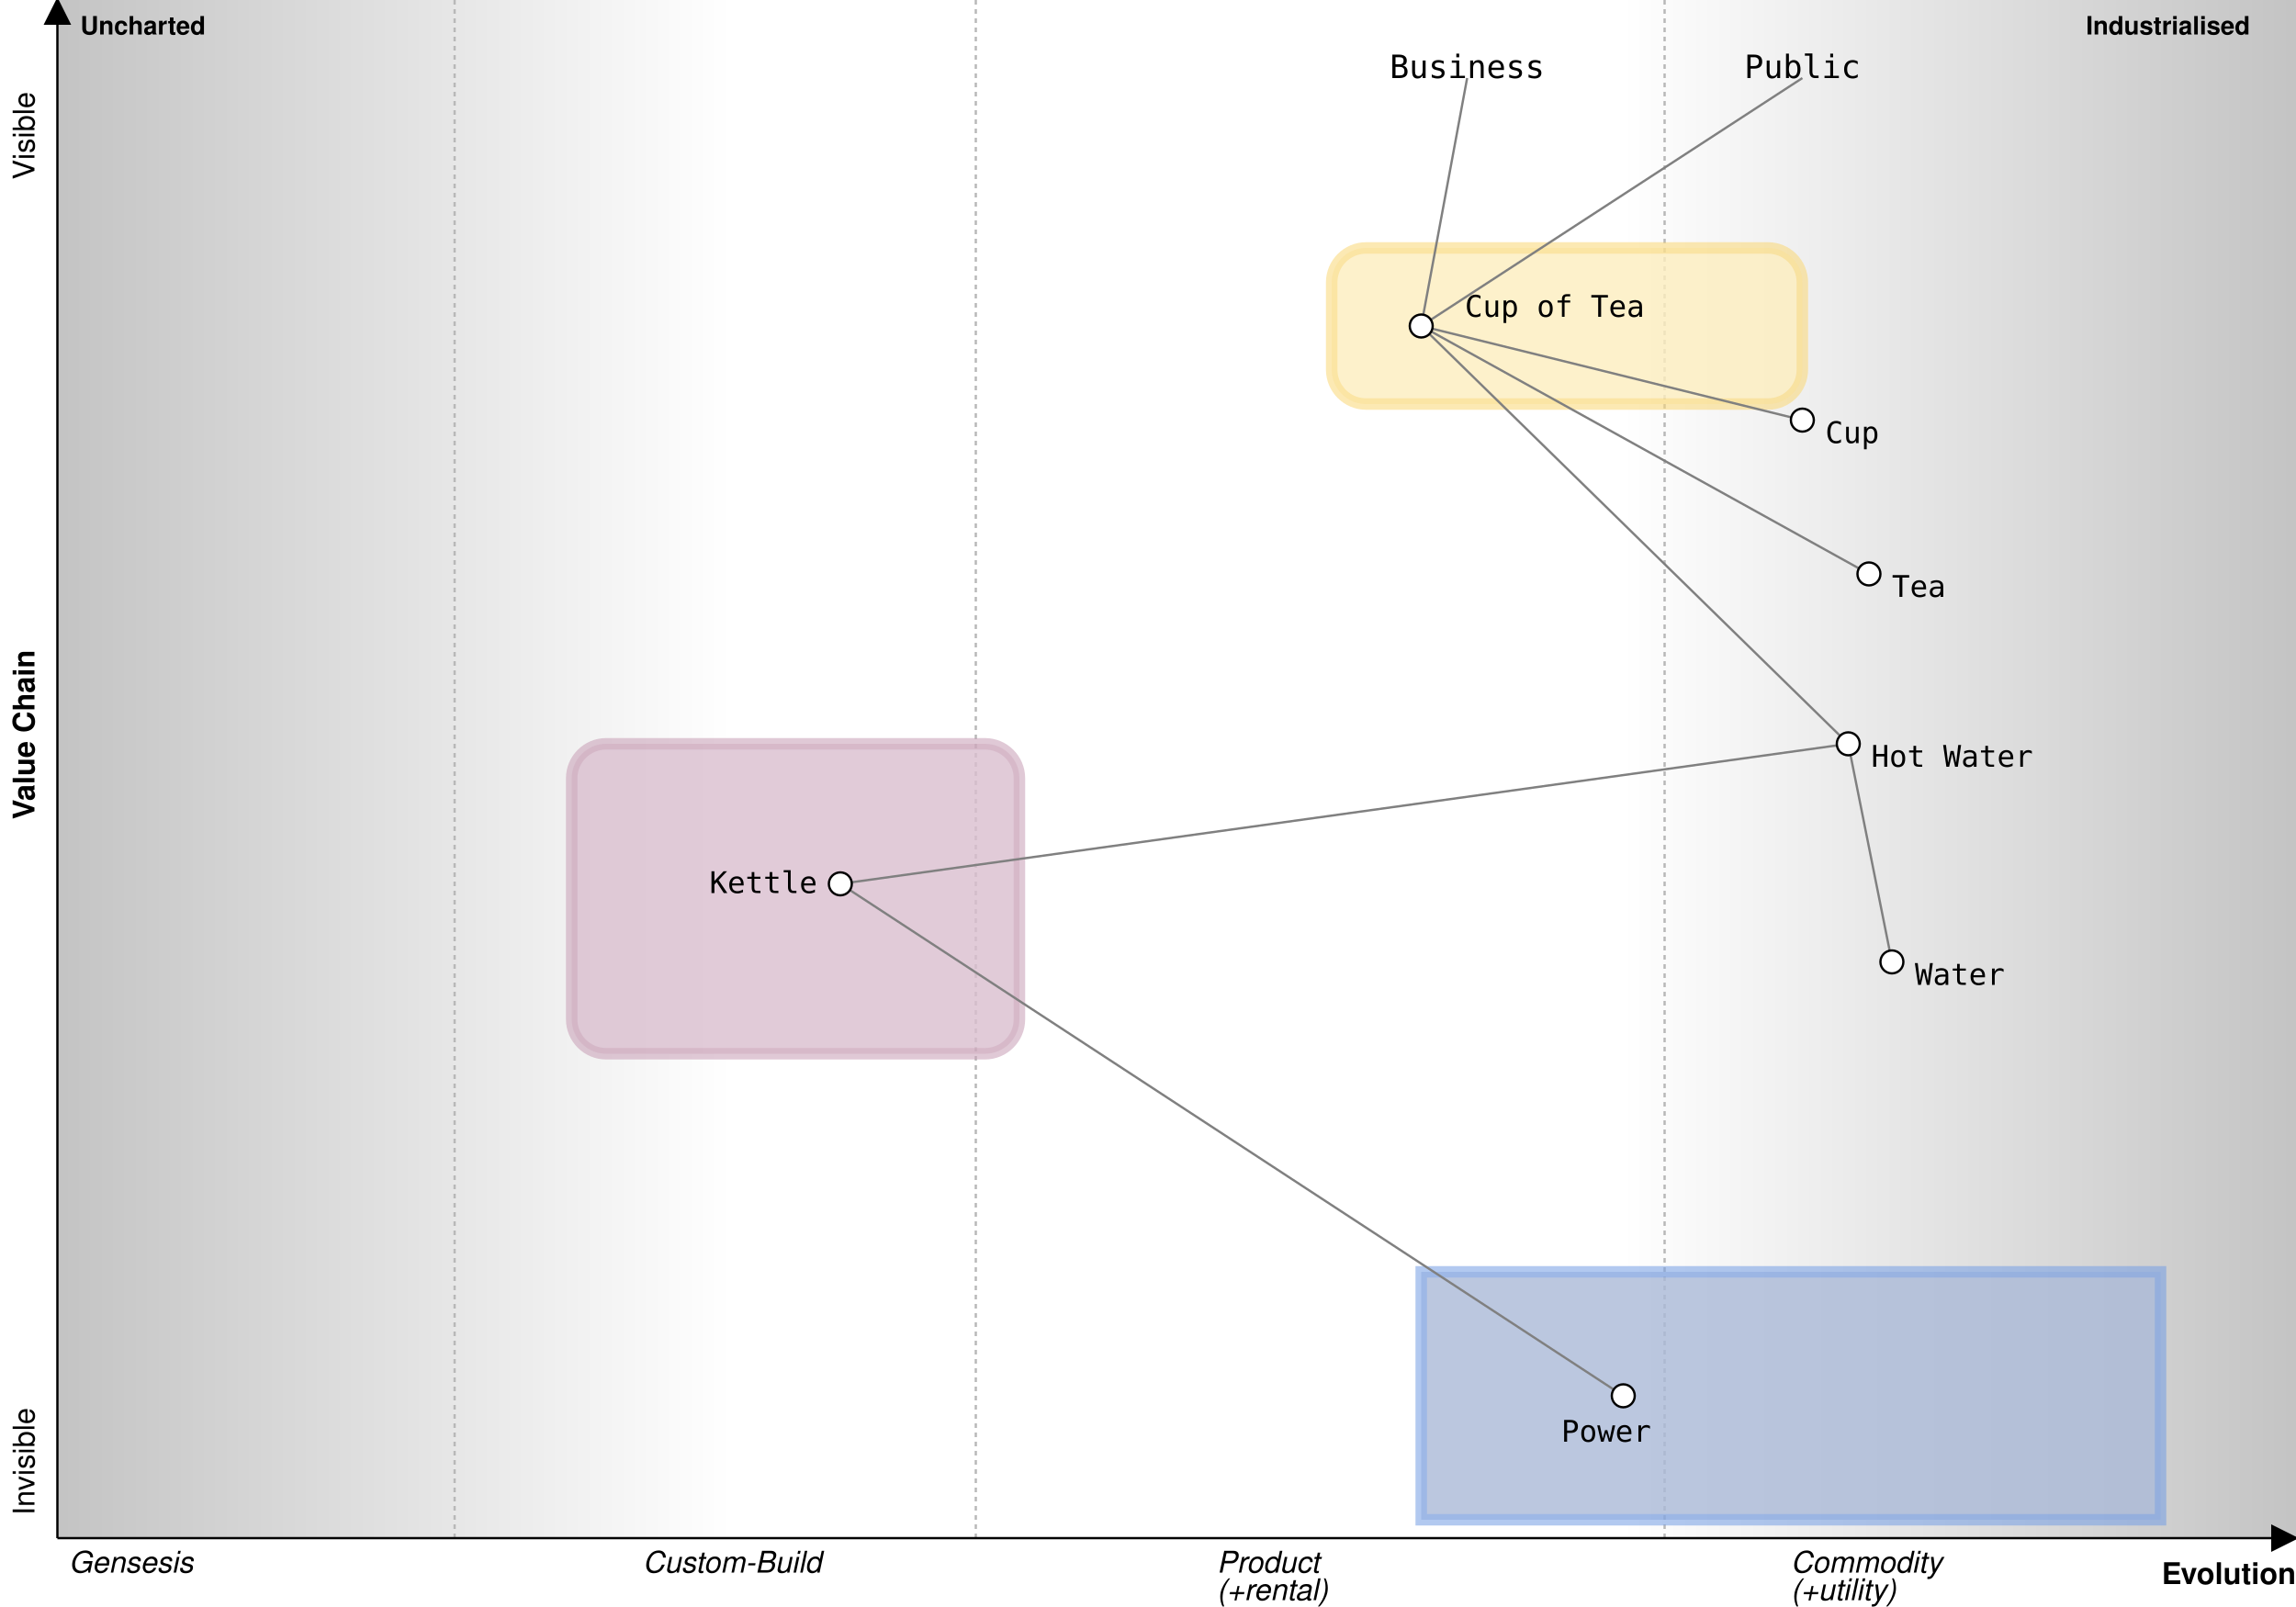
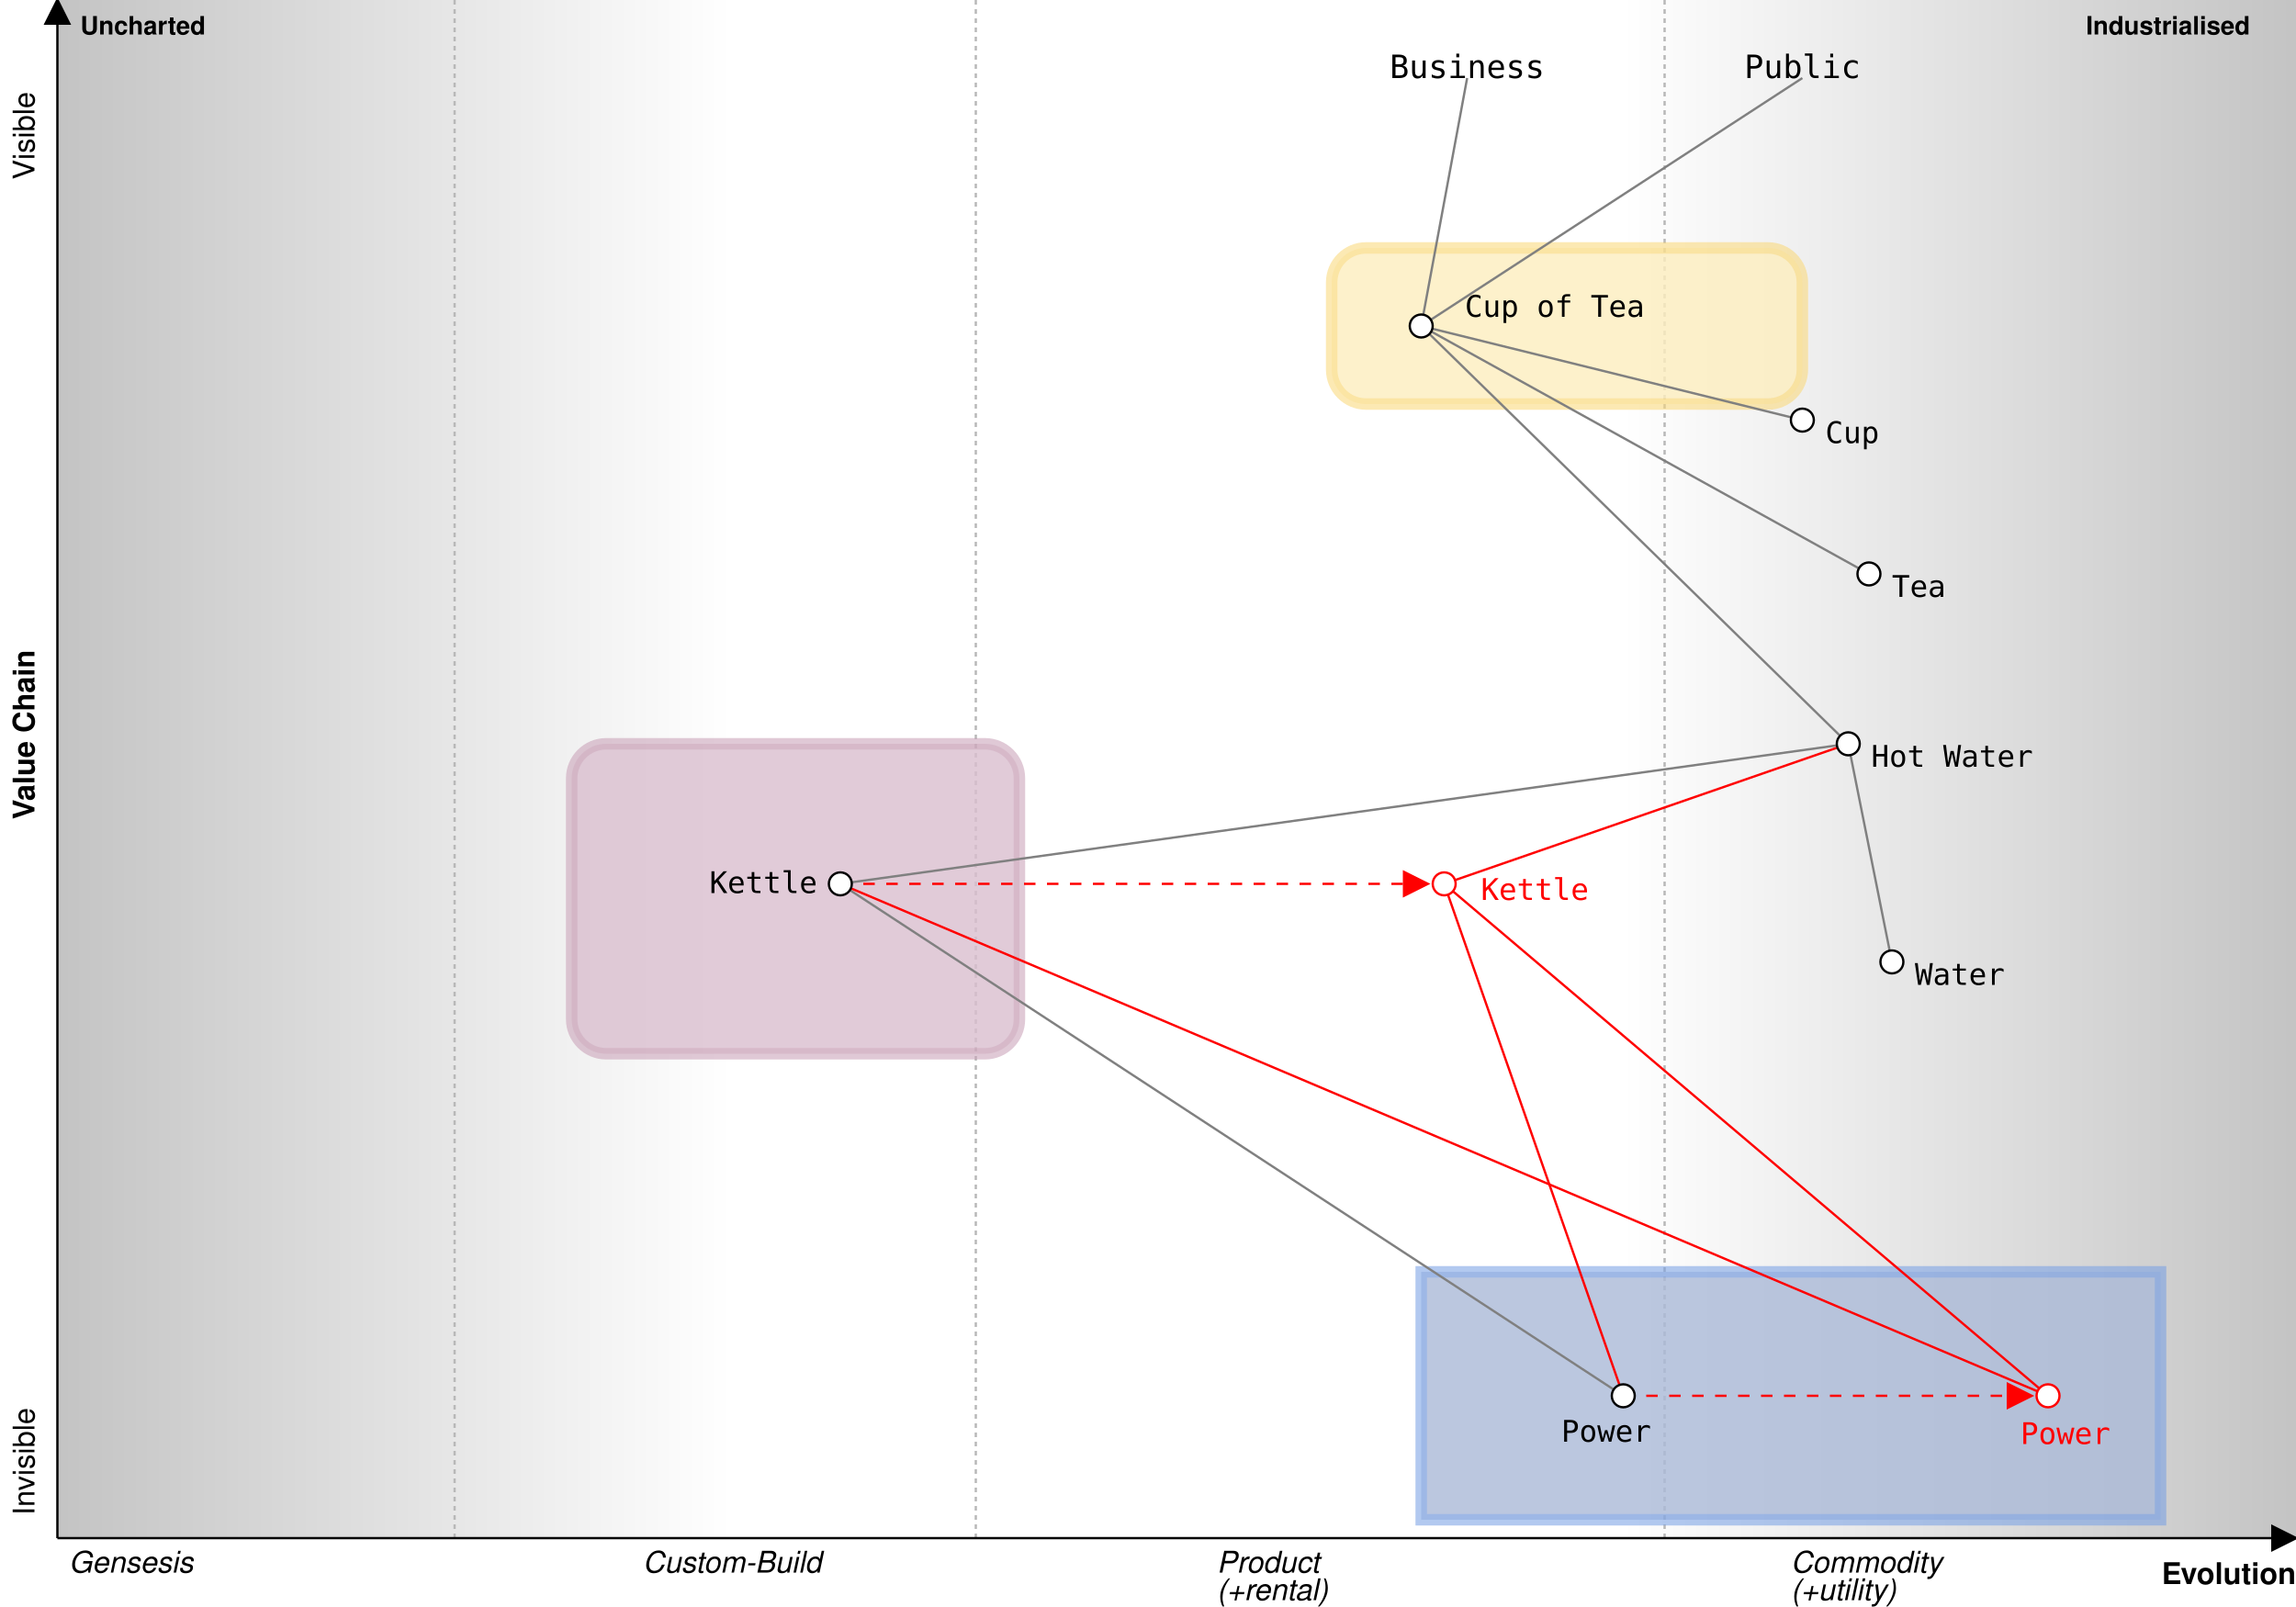
<svg xmlns="http://www.w3.org/2000/svg" width="1000" height="700">
  <rect x="0" y="0" width="1000" height="700" style="fill:white" />
  <defs>
    <linearGradient id="wardleyGradient" x1="0%" y1="0%" x2="100%" y2="0%">
      <stop offset="0%" stop-color="rgb(196,196,196)" stop-opacity="1.00" />
      <stop offset="30%" stop-color="rgb(255,255,255)" stop-opacity="1.00" />
      <stop offset="70%" stop-color="rgb(255,255,255)" stop-opacity="1.00" />
      <stop offset="100%" stop-color="rgb(196,196,196)" stop-opacity="1.00" />
    </linearGradient>
    <marker id="arrow" refX="15" refY="0" markerWidth="12" markerHeight="12" viewBox="0 -5 10 10">
      <path d="M0,-5L10,0L0,5" style="fill:red" />
    </marker>
    <marker id="graphArrow" refX="9" refY="0" markerWidth="12" markerHeight="12" viewBox="0 -5 10 10">
      <path d="M0,-5L10,0L0,5" style="fill:black" />
    </marker>
  </defs>
  <rect x="25" y="0" width="975" height="670" style="fill:url(#wardleyGradient)" />
  <g transform="translate(0,700) rotate(270)">
    <g font-family="&quot;Helvetica Neue&quot;,Helvetica,Arial,sans-serif" font-size="13px"> &gt;
<line x1="30" y1="25" x2="700" y2="25" stroke="black" stroke-width="1" marker-end="url(#graphArrow)" />
      <line x1="700" y1="198" x2="30" y2="198" stroke="#b8b8b8" stroke-dasharray="2,2" />
      <line x1="700" y1="425" x2="30" y2="425" stroke="#b8b8b8" stroke-dasharray="2,2" />
      <line x1="700" y1="725" x2="30" y2="725" stroke="#b8b8b8" stroke-dasharray="2,2" />
      <text x="40" y="15" text-anchor="start">Invisible</text>
      <text x="660" y="15" text-anchor="end">Visible</text>
      <text x="380" y="15" text-anchor="middle" font-weight="bold">Value Chain</text>
    </g>
  </g>
  <line x1="25" y1="670" x2="1000" y2="670" stroke="black" stroke-width="1" marker-end="url(#graphArrow)" />
  <g font-family="&quot;Helvetica Neue&quot;,Helvetica,Arial,sans-serif" font-size="13px" font-style="italic">
    <text x="35" y="15" font-style="normal" font-size="11px" font-weight="bold">Uncharted</text>
    <text x="980" y="15" font-style="normal" font-size="11px" font-weight="bold" text-anchor="end">Industrialised</text>
    <text x="30" y="685">Gensesis</text>
    <text x="280" y="685">Custom-Build</text>
    <text x="530" y="685">Product</text>
    <text x="530" y="697">(+rental)</text>
    <text x="780" y="685">Commodity</text>
    <text x="780" y="697">(+utility)</text>
    <text x="1000" y="690" text-anchor="end" font-weight="bold" font-style="normal">Evolution</text>
  </g>
  <g font-family="Consolas, Lucida Console, monospace" font-weight="14px" font-size="13px">
    <g id="components">
      <g transform="translate(249,324)">
        <rect x="0" y="0" width="195" height="135" rx="15" ry="15" fill="rgb(217, 190, 206)" opacity="0.8" stroke="rgb(200,159,182)" stroke-opacity="0.7" stroke-width="5px" />
      </g>
      <g transform="translate(619,554)">
        <rect x="0" y="0" width="322" height="108" fill="rgb(170, 185, 215)" opacity="0.8" stroke="rgb(119,159,229)" stroke-opacity="0.7" stroke-width="5px" />
      </g>
      <g transform="translate(580,108)">
        <rect x="0" y="0" width="205" height="68" rx="15" ry="15" fill="rgb(252, 237, 190)" opacity="0.8" stroke="rgb(250,216,120)" stroke-opacity="0.7" stroke-width="5px" />
      </g>
    </g>
    <g id="links">
-       <line x1="639" y1="34" x2="619" y2="142" stroke="grey" stroke-width="1" />
-       <line x1="785" y1="34" x2="619" y2="142" stroke="grey" stroke-width="1" />
      <line x1="619" y1="142" x2="785" y2="183" stroke="grey" stroke-width="1" />
      <line x1="619" y1="142" x2="814" y2="250" stroke="grey" stroke-width="1" />
      <line x1="619" y1="142" x2="805" y2="324" stroke="grey" stroke-width="1" />
+       <line x1="629" y1="385" x2="707" y2="608" stroke="red" stroke-width="1" />
+       <line x1="629" y1="385" x2="892" y2="608" stroke="red" stroke-width="1" />
+       <line x1="639" y1="34" x2="619" y2="142" stroke="grey" stroke-width="1" />
      <line x1="805" y1="324" x2="824" y2="419" stroke="grey" stroke-width="1" />
      <line x1="805" y1="324" x2="366" y2="385" stroke="grey" stroke-width="1" />
+       <line x1="805" y1="324" x2="629" y2="385" stroke="red" stroke-width="1" />
      <line x1="366" y1="385" x2="707" y2="608" stroke="grey" stroke-width="1" />
+       <line x1="366" y1="385" x2="892" y2="608" stroke="red" stroke-width="1" />
+       <line x1="366" y1="385" x2="629" y2="385" stroke-dasharray="5 5" stroke="red" stroke-width="1" marker-end="url(#arrow)" />
+       <line x1="785" y1="34" x2="619" y2="142" stroke="grey" stroke-width="1" />
+       <line x1="707" y1="608" x2="892" y2="608" stroke-dasharray="5 5" stroke="red" stroke-width="1" marker-end="url(#arrow)" />
    </g>
    <g id="annotations">
+       <g transform="translate(619,142)">
+         <text x="19" y="-4">Cup of Tea</text>
+         <circle cx="0" cy="0" r="5" stroke-width="1" stroke="black" fill="white" />
+       </g>
+       <g transform="translate(629,385)">
+         <text x="16" y="7" fill="red">Kettle</text>
+         <circle cx="0" cy="0" r="5" stroke-width="1" stroke="red" fill="white" />
+       </g>
+       <g transform="translate(639,34)">
+         <text x="0" y="0" font-weight="14px" font-size="14px" text-anchor="middle">Business</text>
+       </g>
+       <g transform="translate(805,324)">
+         <text x="10" y="10">Hot Water</text>
+         <circle cx="0" cy="0" r="5" stroke-width="1" stroke="black" fill="white" />
+       </g>
+       <g transform="translate(366,385)">
+         <text x="-57" y="4">Kettle</text>
+         <circle cx="0" cy="0" r="5" stroke-width="1" stroke="black" fill="white" />
+       </g>
      <g transform="translate(785,34)">
        <text x="0" y="0" font-weight="14px" font-size="14px" text-anchor="middle">Public</text>
      </g>
-       <g transform="translate(619,142)">
-         <text x="19" y="-4">Cup of Tea</text>
+       <g transform="translate(824,419)">
+         <text x="10" y="10">Water</text>
+         <circle cx="0" cy="0" r="5" stroke-width="1" stroke="black" fill="white" />
+       </g>
+       <g transform="translate(707,608)">
+         <text x="-27" y="20">Power</text>
        <circle cx="0" cy="0" r="5" stroke-width="1" stroke="black" fill="white" />
      </g>
      <g transform="translate(785,183)">
        <text x="10" y="10">Cup</text>
        <circle cx="0" cy="0" r="5" stroke-width="1" stroke="black" fill="white" />
      </g>
-       <g transform="translate(805,324)">
-         <text x="10" y="10">Hot Water</text>
-         <circle cx="0" cy="0" r="5" stroke-width="1" stroke="black" fill="white" />
-       </g>
-       <g transform="translate(824,419)">
-         <text x="10" y="10">Water</text>
-         <circle cx="0" cy="0" r="5" stroke-width="1" stroke="black" fill="white" />
-       </g>
-       <g transform="translate(366,385)">
-         <text x="-57" y="4">Kettle</text>
-         <circle cx="0" cy="0" r="5" stroke-width="1" stroke="black" fill="white" />
-       </g>
-       <g transform="translate(707,608)">
-         <text x="-27" y="20">Power</text>
-         <circle cx="0" cy="0" r="5" stroke-width="1" stroke="black" fill="white" />
-       </g>
-       <g transform="translate(639,34)">
-         <text x="0" y="0" font-weight="14px" font-size="14px" text-anchor="middle">Business</text>
-       </g>
      <g transform="translate(814,250)">
        <text x="10" y="10">Tea</text>
        <circle cx="0" cy="0" r="5" stroke-width="1" stroke="black" fill="white" />
      </g>
+       <g transform="translate(892,608)">
+         <text x="-12" y="21" fill="red">Power</text>
+         <circle cx="0" cy="0" r="5" stroke-width="1" stroke="red" fill="white" />
+       </g>
    </g>
  </g>
</svg>
